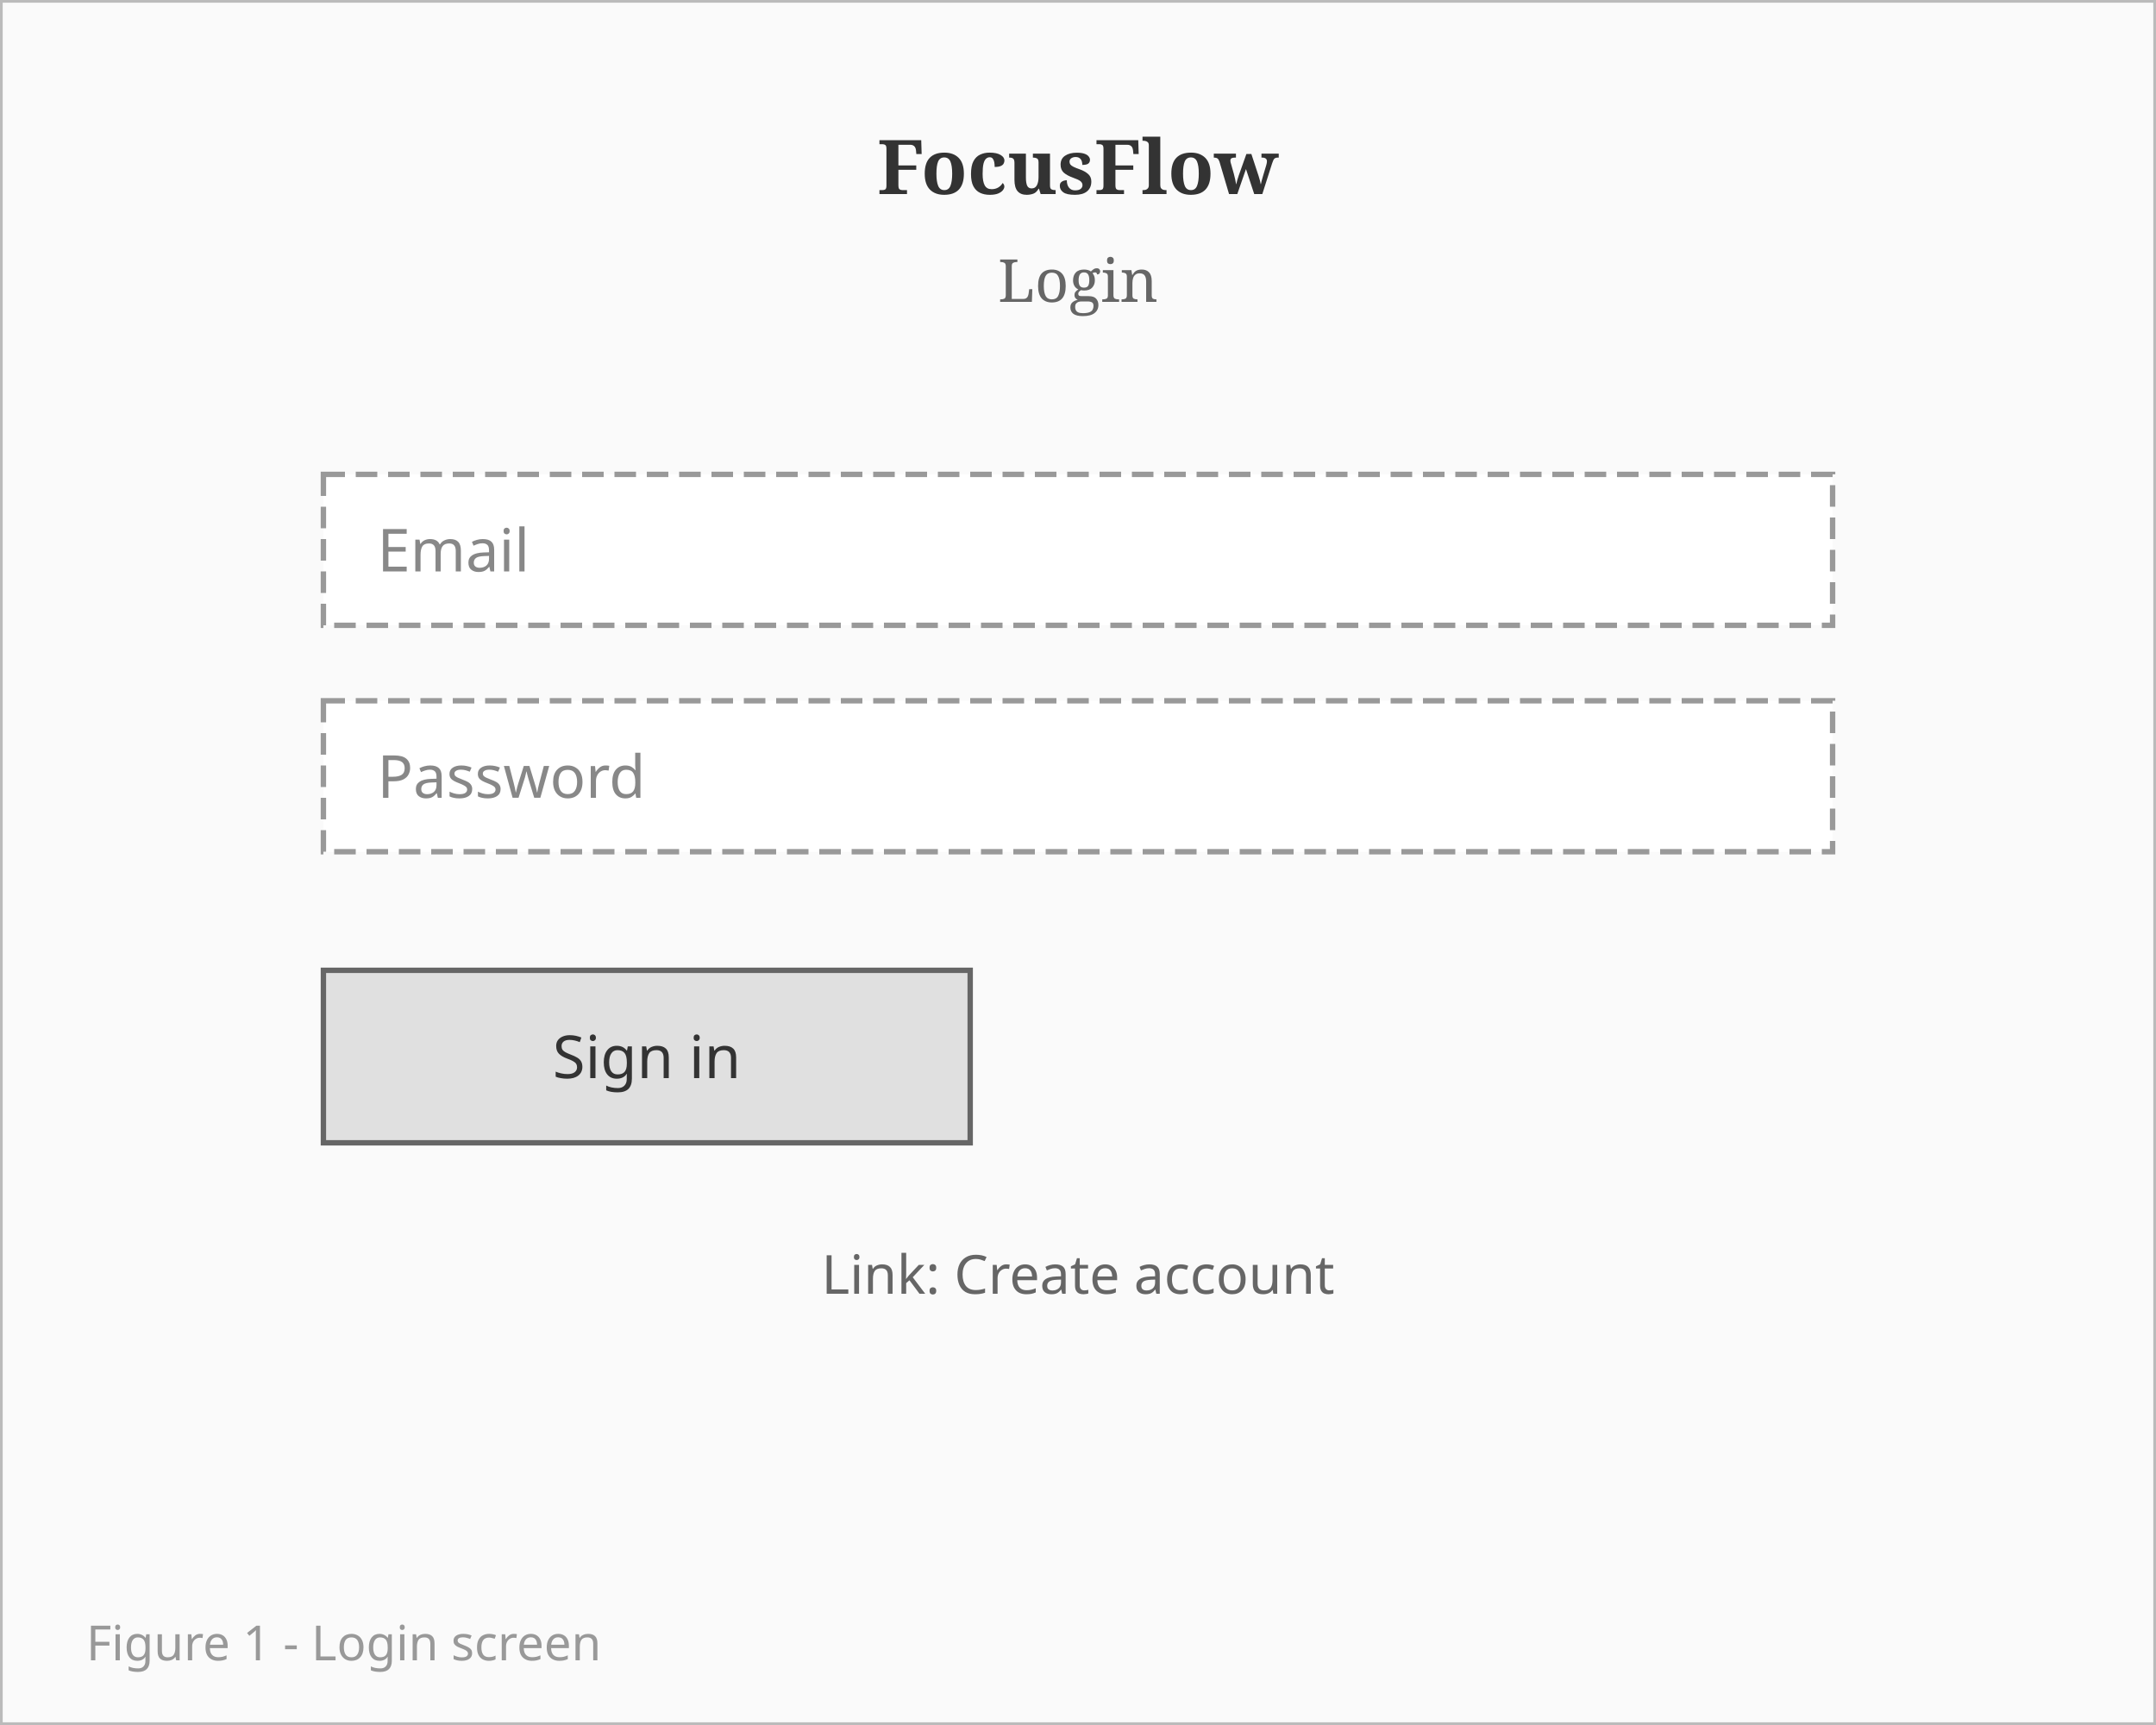
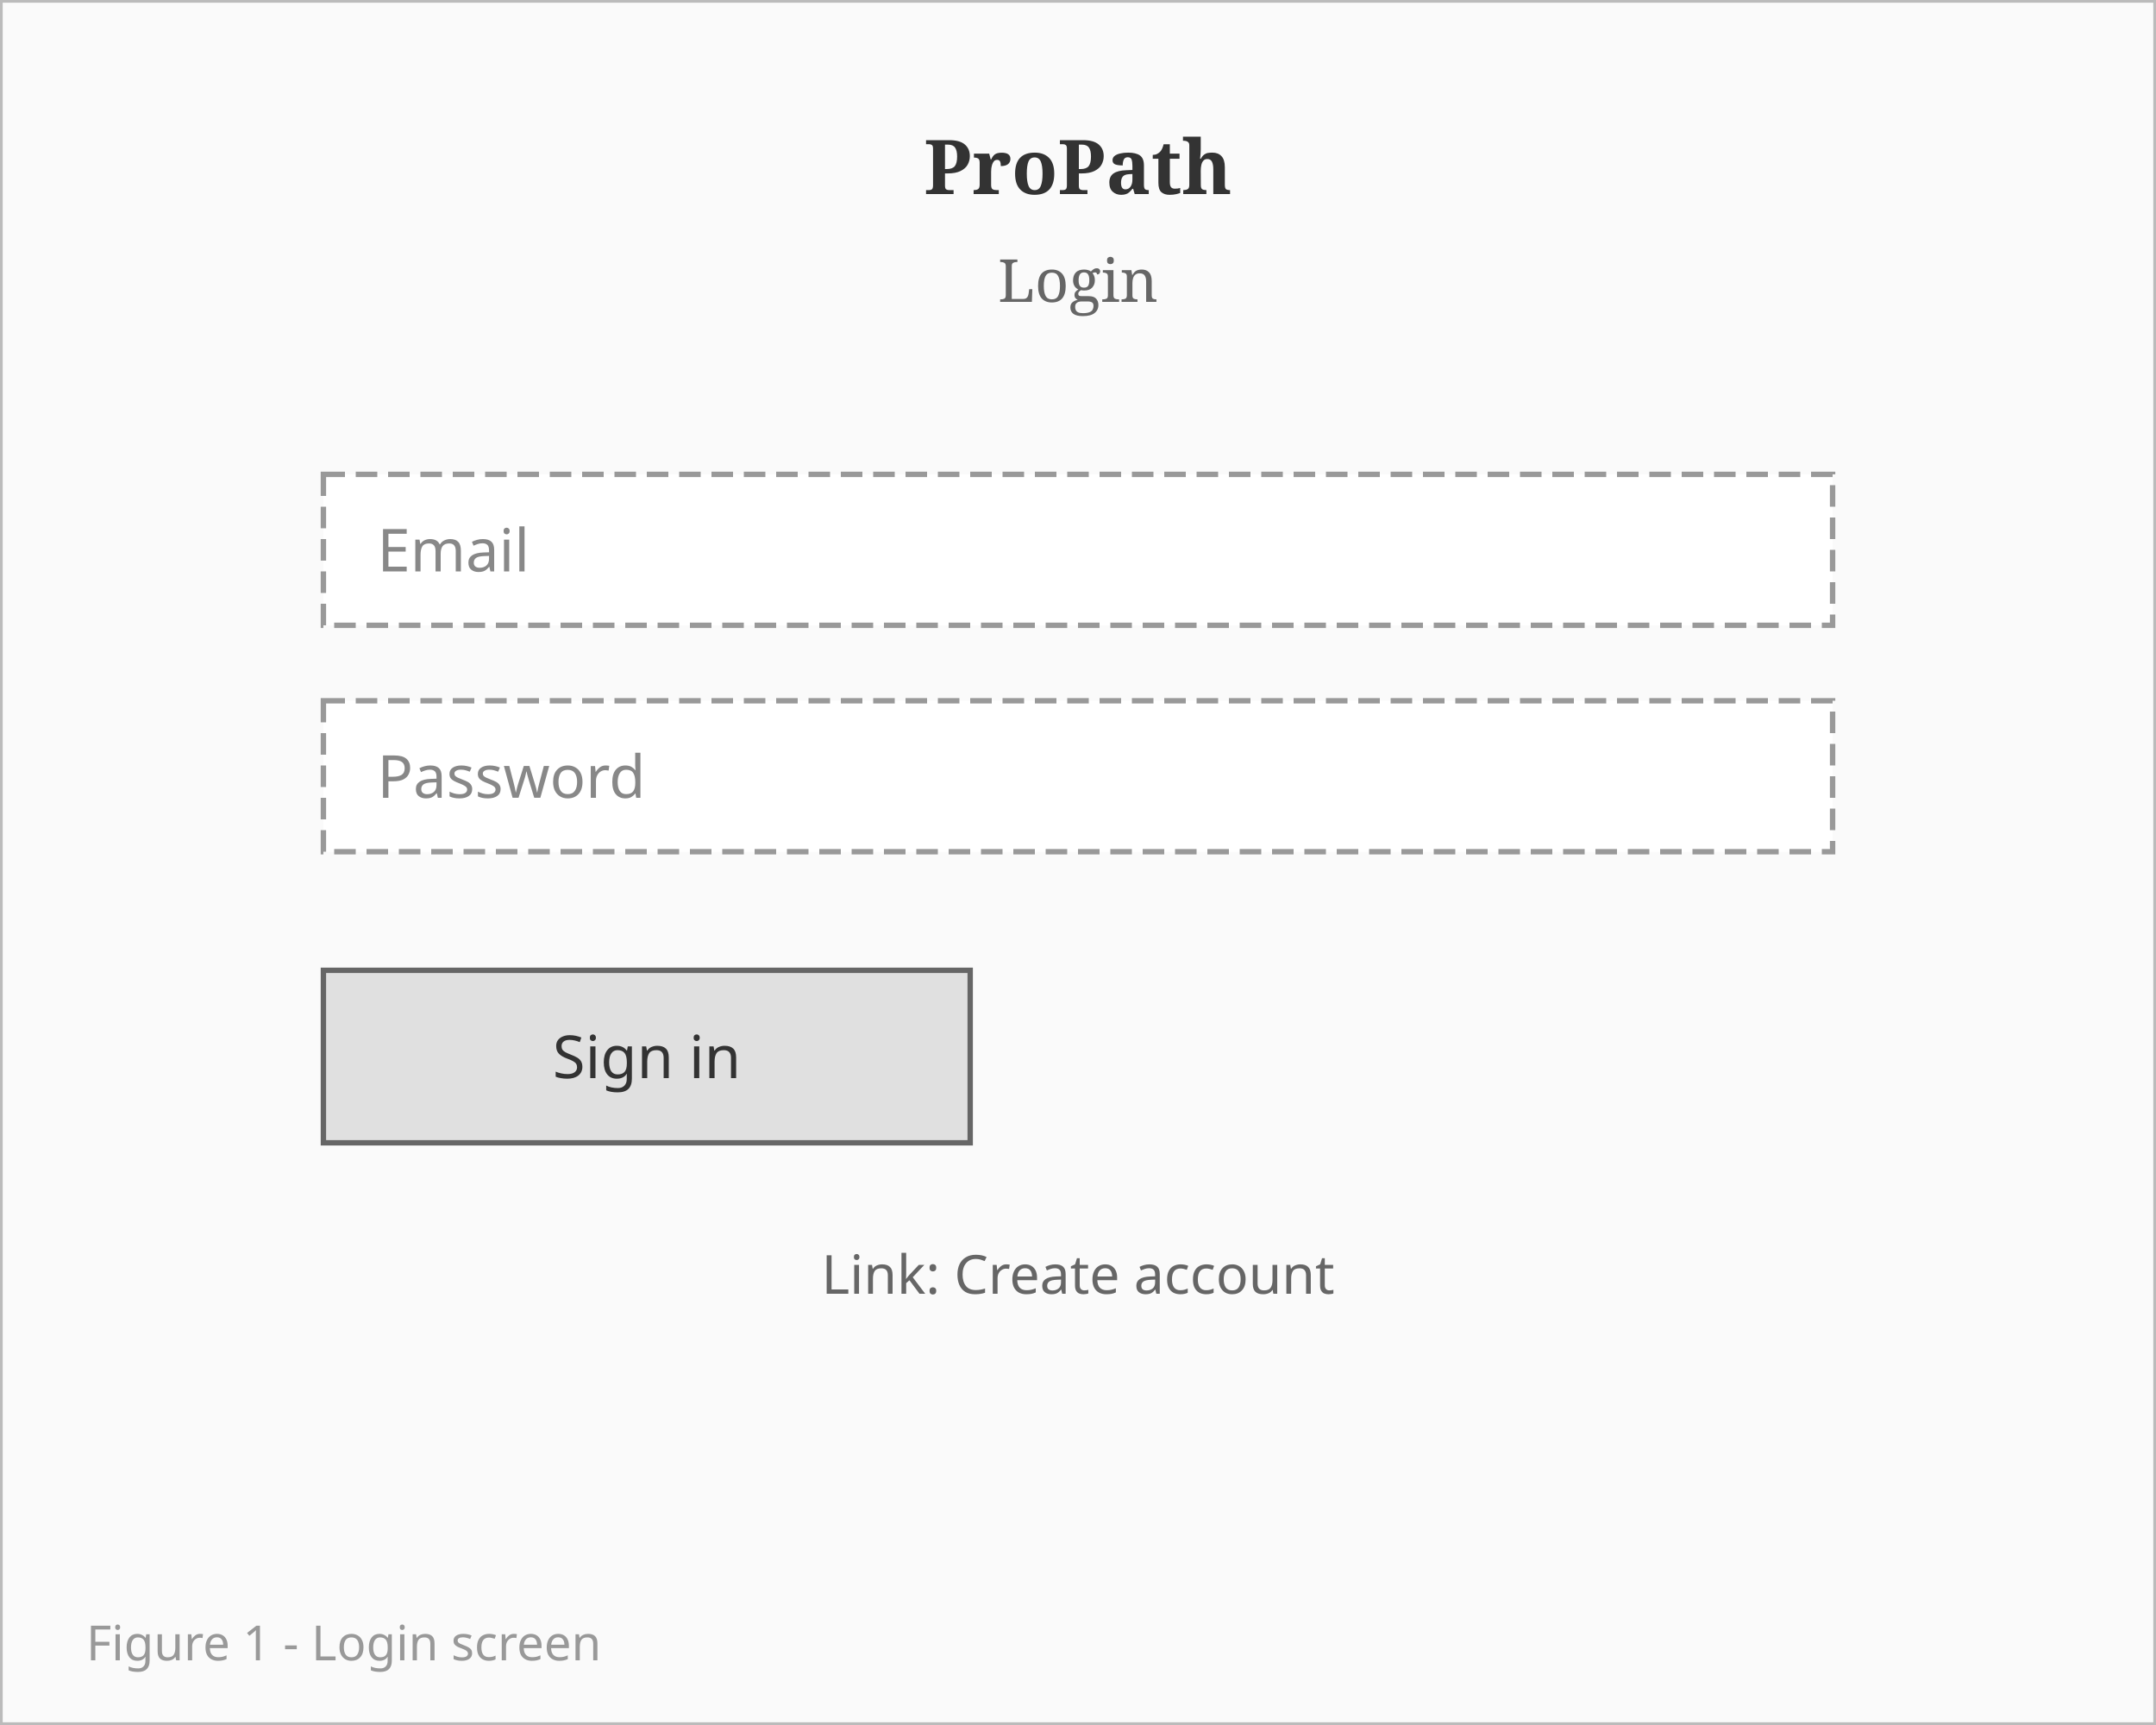
<svg xmlns="http://www.w3.org/2000/svg" viewBox="0 0 400 320" font-family="Georgia, serif" font-size="12">
  <rect width="400" height="320" fill="#fafafa" stroke="#bbb" />
-   <text x="200" y="36" text-anchor="middle" font-size="14" font-weight="700" fill="#333">FocusFlow</text>
+   <text x="200" y="36" text-anchor="middle" font-size="14" font-weight="700" fill="#333">ProPath</text>
  <text x="200" y="56" text-anchor="middle" fill="#666" font-size="11">Login</text>
  <rect x="60" y="88" width="280" height="28" fill="#fff" stroke="#999" stroke-dasharray="4 2" />
  <text x="70" y="106" fill="#888" font-family="sans-serif" font-size="11">Email</text>
  <rect x="60" y="130" width="280" height="28" fill="#fff" stroke="#999" stroke-dasharray="4 2" />
  <text x="70" y="148" fill="#888" font-family="sans-serif" font-size="11">Password</text>
  <rect x="60" y="180" width="120" height="32" fill="#e0e0e0" stroke="#666" />
  <text x="120" y="200" text-anchor="middle" font-family="sans-serif" font-size="11" fill="#333">Sign in</text>
  <text x="200" y="240" text-anchor="middle" font-family="sans-serif" font-size="10" fill="#666">Link: Create account</text>
  <text x="16" y="308" font-family="sans-serif" font-size="9" fill="#999">Figure 1  -  Login screen</text>
</svg>
